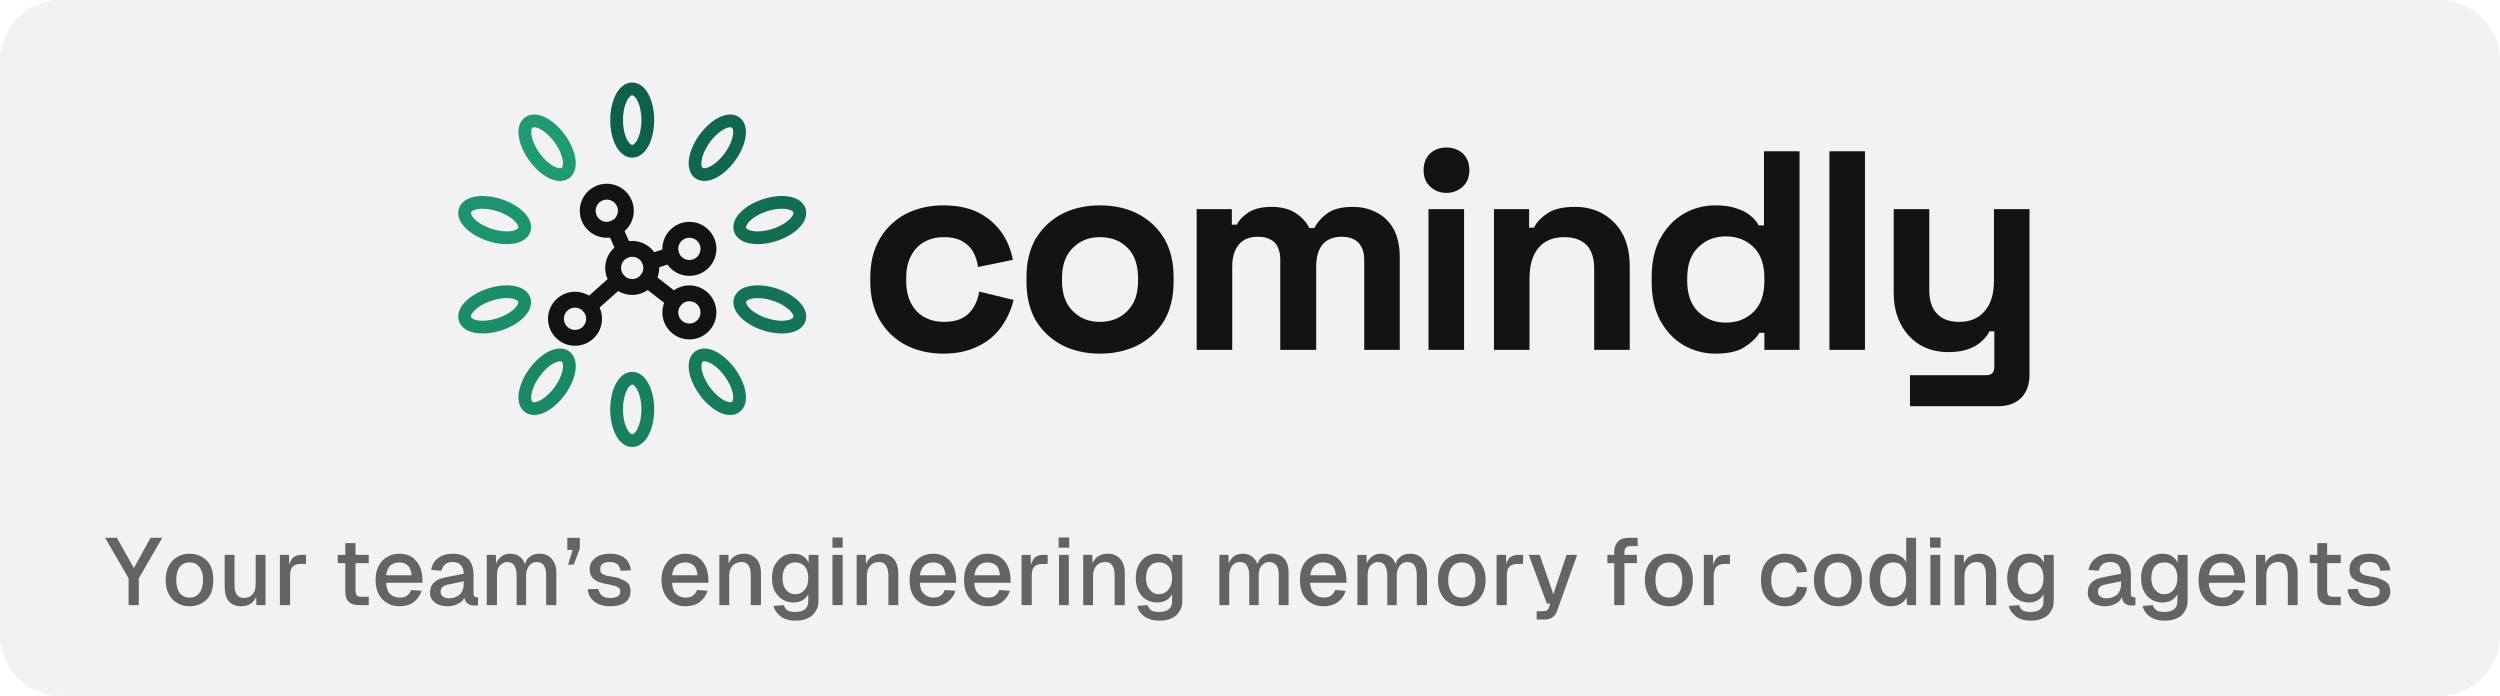
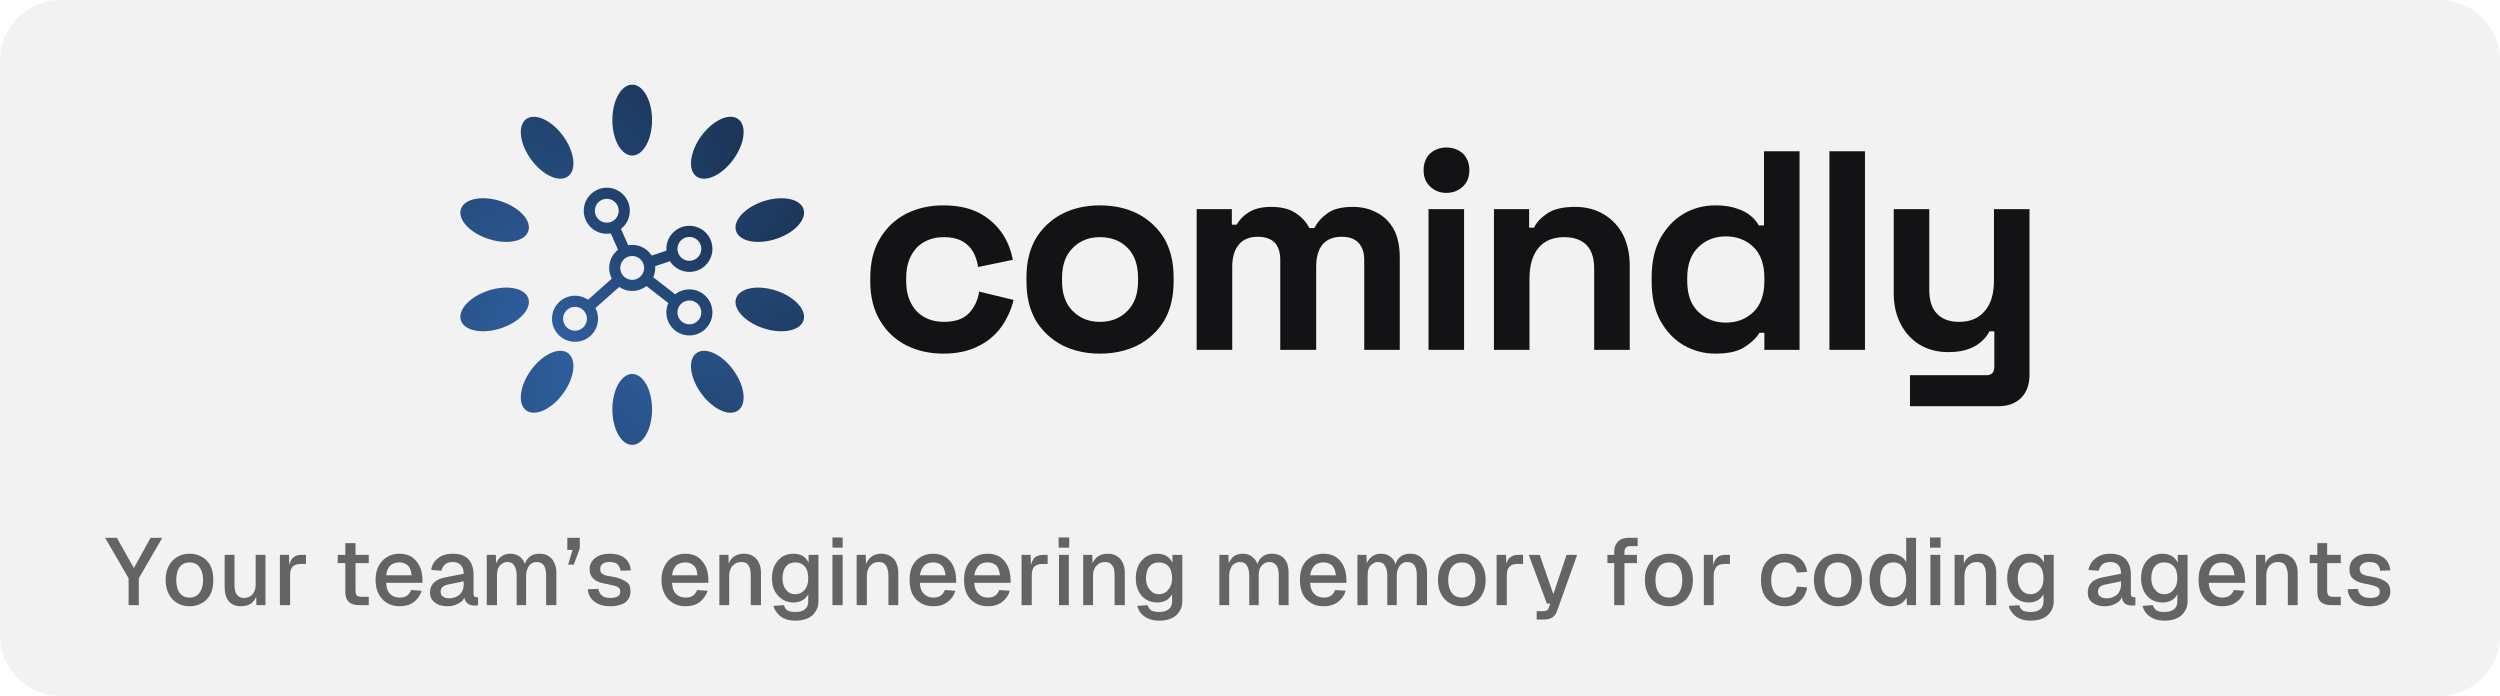
<svg xmlns="http://www.w3.org/2000/svg" viewBox="0 0 661 184" width="661" height="184" role="img" aria-label="comindly: your team’s engineering memory for coding agents">
  <rect width="661" height="184" rx="16" fill="#F2F2F2" />
  <g transform="translate(119.155 22) scale(0.375)">
-     <ellipse cx="128.0" cy="26.0" rx="11" ry="22" transform="rotate(0 128.0 26.0)" fill="none" stroke="#0F604A" stroke-width="9" />
-     <ellipse cx="188.0" cy="45.5" rx="11" ry="22" transform="rotate(36 188.0 45.5)" fill="none" stroke="#11664F" stroke-width="9" />
-     <ellipse cx="225.0" cy="96.5" rx="11" ry="22" transform="rotate(72 225.0 96.5)" fill="none" stroke="#136D53" stroke-width="9" />
-     <ellipse cx="225.0" cy="159.5" rx="11" ry="22" transform="rotate(108 225.0 159.5)" fill="none" stroke="#147358" stroke-width="9" />
-     <ellipse cx="188.0" cy="210.5" rx="11" ry="22" transform="rotate(144 188.0 210.5)" fill="none" stroke="#167A5D" stroke-width="9" />
-     <ellipse cx="128.0" cy="230.0" rx="11" ry="22" transform="rotate(180 128.0 230.0)" fill="none" stroke="#188061" stroke-width="9" />
-     <ellipse cx="68.0" cy="210.5" rx="11" ry="22" transform="rotate(216 68.0 210.5)" fill="none" stroke="#1A8766" stroke-width="9" />
-     <ellipse cx="31.0" cy="159.5" rx="11" ry="22" transform="rotate(252 31.0 159.5)" fill="none" stroke="#1B8D6B" stroke-width="9" />
-     <ellipse cx="31.0" cy="96.5" rx="11" ry="22" transform="rotate(288 31.0 96.5)" fill="none" stroke="#1D946F" stroke-width="9" />
-     <ellipse cx="68.0" cy="45.5" rx="11" ry="22" transform="rotate(324 68.0 45.5)" fill="none" stroke="#1F9A74" stroke-width="9" />
-     <g transform="translate(128 128) scale(0.56) translate(-128 -124)" fill="none" stroke="#131315" stroke-linecap="round" stroke-linejoin="round" stroke-width="20">
+     <defs>
+       <linearGradient id="cm-light" gradientUnits="userSpaceOnUse" x1="218.5" y1="37.5" x2="37.5" y2="218.5">
+         <stop offset="0" stop-color="#1A3455" />
+         <stop offset="1" stop-color="#2F5F9E" />
+       </linearGradient>
+     </defs>
+     <ellipse cx="128.0" cy="26.0" rx="14" ry="25" transform="rotate(0 128.0 26.0)" fill="url(#cm-light)" />
+     <ellipse cx="188.0" cy="45.5" rx="14" ry="25" transform="rotate(36 188.0 45.5)" fill="url(#cm-light)" />
+     <ellipse cx="225.0" cy="96.5" rx="14" ry="25" transform="rotate(72 225.0 96.5)" fill="url(#cm-light)" />
+     <ellipse cx="225.0" cy="159.5" rx="14" ry="25" transform="rotate(108 225.0 159.5)" fill="url(#cm-light)" />
+     <ellipse cx="188.0" cy="210.5" rx="14" ry="25" transform="rotate(144 188.0 210.5)" fill="url(#cm-light)" />
+     <ellipse cx="128.0" cy="230.0" rx="14" ry="25" transform="rotate(180 128.0 230.0)" fill="url(#cm-light)" />
+     <ellipse cx="68.0" cy="210.5" rx="14" ry="25" transform="rotate(216 68.0 210.5)" fill="url(#cm-light)" />
+     <ellipse cx="31.0" cy="159.5" rx="14" ry="25" transform="rotate(252 31.0 159.5)" fill="url(#cm-light)" />
+     <ellipse cx="31.0" cy="96.5" rx="14" ry="25" transform="rotate(288 31.0 96.5)" fill="url(#cm-light)" />
+     <ellipse cx="68.0" cy="45.5" rx="14" ry="25" transform="rotate(324 68.0 45.5)" fill="url(#cm-light)" />
+     <g transform="translate(128 128) scale(0.56) translate(-128 -124)" fill="none" stroke="url(#cm-light)" stroke-linecap="round" stroke-linejoin="round" stroke-width="14">
      <line x1="177.23" y1="111.59" x2="150.77" y2="120.41" />
      <line x1="181.06" y1="169.27" x2="146.94" y2="142.73" />
      <line x1="110.06" y1="143.94" x2="73.94" y2="176.06" />
      <line x1="118.25" y1="106.07" x2="105.75" y2="77.93" />
-       <circle cx="128" cy="128" r="24" />
-       <circle cx="200" cy="104" r="24" />
-       <circle cx="200" cy="184" r="24" />
-       <circle cx="56" cy="192" r="24" />
-       <circle cx="96" cy="56" r="24" />
+       <circle cx="128" cy="128" r="22" />
+       <circle cx="200" cy="104" r="22" />
+       <circle cx="200" cy="184" r="22" />
+       <circle cx="56" cy="192" r="22" />
+       <circle cx="96" cy="56" r="22" />
    </g>
  </g>
  <path d="M249.4 93.5Q244 93.5 239.6 91.3Q235.2 89 232.7 84.8Q230.1 80.5 230.1 74.4V73.4Q230.1 67.3 232.7 63Q235.2 58.8 239.6 56.5Q244 54.3 249.4 54.3Q254.7 54.3 258.5 56.1Q262.3 58 264.7 61.3Q267 64.5 267.8 68.7L258.6 70.6Q258.3 68.4 257.3 66.6Q256.3 64.8 254.3 63.7Q252.4 62.7 249.6 62.7Q246.7 62.7 244.5 63.9Q242.2 65.1 240.9 67.6Q239.6 70 239.6 73.5V74.3Q239.6 77.8 240.9 80.2Q242.2 82.7 244.5 83.9Q246.7 85.1 249.6 85.1Q253.9 85.1 256.1 82.9Q258.3 80.7 258.9 77.1L268 79.3Q267 83.3 264.7 86.5Q262.3 89.8 258.5 91.6Q254.7 93.5 249.4 93.5ZM290.8 93.5Q285.3 93.5 280.9 91.3Q276.5 89 273.9 84.8Q271.4 80.5 271.4 74.5V73.3Q271.4 67.3 273.9 63Q276.5 58.8 280.9 56.5Q285.3 54.3 290.8 54.3Q296.4 54.3 300.8 56.5Q305.2 58.8 307.8 63Q310.3 67.3 310.3 73.3V74.5Q310.3 80.5 307.8 84.8Q305.2 89 300.8 91.3Q296.4 93.5 290.8 93.5ZM290.8 85.1Q295.2 85.1 298 82.3Q300.9 79.5 300.9 74.3V73.5Q300.9 68.3 298.1 65.5Q295.3 62.7 290.8 62.7Q286.5 62.7 283.7 65.5Q280.8 68.3 280.8 73.5V74.3Q280.8 79.5 283.7 82.3Q286.5 85.1 290.8 85.1ZM316.4 92.5V55.3H325.7V59.4H327Q328 57.5 330.2 56.1Q332.5 54.7 336.1 54.7Q340.1 54.7 342.5 56.3Q344.9 57.8 346.2 60.3H347.5Q348.8 57.9 351.1 56.3Q353.4 54.7 357.7 54.7Q361.2 54.7 364 56.2Q366.8 57.6 368.5 60.6Q370.1 63.6 370.1 68.1V92.5H360.7V68.7Q360.7 65.7 359.1 64.1Q357.6 62.6 354.7 62.6Q351.5 62.6 349.7 64.6Q348 66.7 348 70.5V92.5H338.5V68.7Q338.5 65.7 337 64.1Q335.4 62.6 332.6 62.6Q329.3 62.6 327.6 64.6Q325.8 66.7 325.8 70.5V92.5ZM377.7 92.5V55.3H387.1V92.5ZM382.4 51Q379.9 51 378.1 49.3Q376.4 47.7 376.4 45Q376.4 42.3 378.1 40.6Q379.9 39 382.4 39Q385 39 386.8 40.6Q388.5 42.3 388.5 45Q388.5 47.7 386.8 49.3Q385 51 382.4 51ZM395 92.5V55.3H404.3V60.2H405.6Q406.5 58.2 409 56.5Q411.5 54.7 416.5 54.7Q420.8 54.7 424.1 56.7Q427.4 58.7 429.2 62.2Q430.9 65.7 430.9 70.3V92.5H421.5V71Q421.5 66.9 419.5 64.8Q417.4 62.7 413.6 62.7Q409.2 62.7 406.8 65.5Q404.4 68.4 404.4 73.6V92.5ZM453.5 93.5Q449.1 93.5 445.2 91.3Q441.4 89.1 439 84.8Q436.7 80.6 436.7 74.5V73.3Q436.7 67.2 439 63Q441.4 58.7 445.2 56.5Q449 54.3 453.5 54.3Q456.9 54.3 459.1 55.1Q461.4 55.8 462.8 57Q464.3 58.2 465 59.6H466.4V40H475.8V92.5H466.5V88H465.2Q463.9 90.1 461.2 91.8Q458.6 93.5 453.5 93.5ZM456.3 85.3Q460.7 85.3 463.6 82.5Q466.5 79.7 466.5 74.3V73.5Q466.5 68.1 463.6 65.3Q460.7 62.5 456.3 62.5Q452 62.5 449.1 65.3Q446.1 68.1 446.1 73.5V74.3Q446.1 79.7 449.1 82.5Q452 85.3 456.3 85.3ZM483.7 92.5V40H493.1V92.5ZM505 107.4V99.2H525.2Q527.3 99.2 527.3 97V87.6H526Q525.4 88.9 524.1 90.1Q522.8 91.4 520.7 92.2Q518.5 93.1 515.1 93.1Q510.8 93.1 507.5 91.1Q504.3 89.1 502.5 85.6Q500.7 82.1 500.7 77.5V55.3H510.1V76.7Q510.1 80.9 512.2 83Q514.2 85.1 518 85.1Q522.4 85.1 524.8 82.2Q527.2 79.4 527.2 74.2V55.3H536.6V99.1Q536.6 102.9 534.4 105.2Q532.1 107.4 528.4 107.4Z" fill="#131315" />
  <path d="M34 160V152.9L27.8 142.2H30.9L35.4 150.2L39.8 142.2H42.9L36.7 152.9V160ZM50.1 160.3Q48.2 160.3 46.8 159.4Q45.4 158.6 44.6 157Q43.8 155.5 43.8 153.3Q43.8 151.2 44.6 149.7Q45.4 148.1 46.8 147.3Q48.2 146.4 50.1 146.4Q52 146.4 53.5 147.3Q54.9 148.1 55.7 149.7Q56.4 151.2 56.4 153.3Q56.4 155.5 55.7 157Q54.9 158.6 53.5 159.4Q52 160.3 50.1 160.3ZM50.1 158Q51.8 158 52.7 156.8Q53.7 155.5 53.7 153.3Q53.7 151.2 52.7 149.9Q51.8 148.7 50.1 148.7Q48.5 148.7 47.5 149.9Q46.6 151.2 46.6 153.3Q46.6 155.5 47.5 156.8Q48.5 158 50.1 158ZM63.7 160.3Q61.7 160.3 60.5 159Q59.4 157.6 59.4 155.3V146.7H62V154.6Q62 156.4 62.6 157.2Q63.2 158.1 64.5 158.1Q66 158.1 66.8 157.1Q67.6 156.2 67.6 154.5V146.7H70.2V160H67.8L67.7 156.5L68.1 156.7Q67.7 158.4 66.6 159.4Q65.5 160.3 63.7 160.3ZM74 160V146.7H76.4L76.5 150.2L76.3 150.2Q76.6 148.4 77.4 147.5Q78.3 146.7 79.7 146.7H80.9V149.1H79.7Q78.7 149.1 78 149.4Q77.3 149.7 77 150.4Q76.7 151.1 76.7 152.2V160ZM95 160Q93.1 160 92.2 159.1Q91.3 158.3 91.3 156.4V143.6H94V156.2Q94 157.1 94.4 157.5Q94.8 157.8 95.6 157.8H97.5V160ZM89.3 148.9V146.7H97.5V148.9ZM105.6 160.3Q103.7 160.3 102.3 159.4Q100.9 158.6 100.1 157Q99.3 155.5 99.3 153.3Q99.3 151.2 100.1 149.7Q100.9 148.1 102.3 147.3Q103.7 146.4 105.6 146.4Q107.4 146.4 108.8 147.2Q110.1 148.1 110.9 149.6Q111.7 151.2 111.7 153.5V154.1H102.1Q102.2 156.1 103.1 157Q104.1 158 105.7 158Q106.9 158 107.6 157.5Q108.4 156.9 108.7 156L111.5 156.2Q110.9 158 109.4 159.2Q107.9 160.3 105.6 160.3ZM102.1 152.1H108.8Q108.7 150.3 107.8 149.5Q106.9 148.7 105.6 148.7Q104.2 148.7 103.2 149.5Q102.3 150.4 102.1 152.1ZM118.3 160.3Q116.2 160.3 115 159.3Q113.7 158.4 113.7 156.7Q113.7 155 114.8 154Q115.8 153 118 152.6L122.6 151.7Q122.6 150.2 121.8 149.4Q121.1 148.6 119.7 148.6Q118.4 148.6 117.7 149.2Q117 149.8 116.7 150.9L114 150.7Q114.3 148.7 115.8 147.6Q117.3 146.4 119.7 146.4Q122.4 146.4 123.8 147.8Q125.2 149.3 125.2 151.9V157Q125.2 157.5 125.4 157.7Q125.6 157.9 125.9 157.9H126.4V160Q126.3 160 126 160.1Q125.7 160.1 125.4 160.1Q124.6 160.1 124 159.8Q123.4 159.5 123.1 158.9Q122.7 158.3 122.7 157.2L123 157.3Q122.8 158.2 122.2 158.9Q121.5 159.5 120.5 159.9Q119.5 160.3 118.3 160.3ZM118.7 158.2Q119.9 158.2 120.8 157.7Q121.6 157.3 122.1 156.5Q122.6 155.6 122.6 154.6V153.7L118.7 154.5Q117.5 154.7 117 155.2Q116.5 155.7 116.5 156.4Q116.5 157.3 117.1 157.7Q117.7 158.2 118.7 158.2ZM128.7 160V146.7H131.1L131.2 150L130.9 149.9Q131.1 148.8 131.7 148Q132.3 147.2 133.1 146.8Q133.9 146.4 134.9 146.4Q136.6 146.4 137.7 147.4Q138.7 148.3 139 150L138.6 150Q138.8 148.8 139.3 148Q139.9 147.2 140.7 146.8Q141.6 146.4 142.6 146.4Q144.1 146.4 145 147Q146 147.6 146.5 148.7Q147.1 149.8 147.1 151.4V160H144.4V152.1Q144.4 150.4 143.8 149.5Q143.2 148.6 141.9 148.6Q141 148.6 140.4 149.1Q139.8 149.5 139.5 150.3Q139.1 151.1 139.1 152.2V160H136.6V152.2Q136.6 150.5 136 149.6Q135.5 148.6 134.1 148.6Q133.3 148.6 132.7 149.1Q132 149.5 131.7 150.3Q131.4 151.1 131.4 152.2V160ZM150.2 149.3 151.4 145.4H150V142.2H153.3V145L151.7 149.3ZM161.4 160.3Q159.5 160.3 158.2 159.7Q156.9 159.1 156.2 158.1Q155.5 157.1 155.4 155.8L158.2 155.7Q158.4 156.8 159.1 157.4Q159.8 158.1 161.4 158.1Q162.6 158.1 163.3 157.7Q164 157.3 164 156.4Q164 155.9 163.8 155.6Q163.5 155.3 162.9 155Q162.2 154.8 160.9 154.5Q159 154.2 157.9 153.7Q156.8 153.1 156.4 152.4Q155.9 151.6 155.9 150.5Q155.9 148.7 157.3 147.6Q158.7 146.4 161.3 146.4Q163.1 146.4 164.3 147Q165.5 147.6 166.1 148.6Q166.7 149.6 166.8 150.8L164.1 150.9Q164 150.3 163.7 149.8Q163.4 149.2 162.8 148.9Q162.2 148.6 161.2 148.6Q159.9 148.6 159.3 149.1Q158.7 149.6 158.7 150.4Q158.7 151 158.9 151.4Q159.2 151.8 159.8 152Q160.4 152.3 161.5 152.4Q163.5 152.7 164.6 153.3Q165.8 153.8 166.3 154.5Q166.7 155.3 166.7 156.4Q166.7 158.2 165.3 159.3Q163.8 160.3 161.4 160.3ZM181.2 160.3Q179.3 160.3 177.9 159.4Q176.5 158.6 175.7 157Q174.9 155.5 174.9 153.3Q174.9 151.2 175.7 149.7Q176.5 148.1 177.9 147.3Q179.3 146.4 181.2 146.4Q183 146.4 184.4 147.2Q185.7 148.1 186.5 149.6Q187.3 151.2 187.3 153.5V154.1H177.7Q177.8 156.1 178.7 157Q179.7 158 181.3 158Q182.5 158 183.2 157.5Q184 156.9 184.3 156L187.1 156.2Q186.5 158 185 159.2Q183.5 160.3 181.2 160.3ZM177.7 152.1H184.4Q184.3 150.3 183.4 149.5Q182.5 148.7 181.2 148.7Q179.8 148.7 178.8 149.5Q177.9 150.4 177.7 152.1ZM190.2 160V146.7H192.6L192.7 150.3L192.4 150.1Q192.6 148.8 193.2 148Q193.8 147.2 194.7 146.8Q195.6 146.4 196.7 146.4Q198.2 146.4 199.2 147.1Q200.2 147.7 200.7 148.9Q201.2 150 201.2 151.4V160H198.5V152.3Q198.5 151.1 198.3 150.3Q198 149.5 197.5 149Q196.9 148.6 196 148.6Q194.6 148.6 193.7 149.6Q192.8 150.5 192.8 152.3V160ZM210.3 164.1Q208.7 164.1 207.5 163.6Q206.3 163.1 205.6 162.2Q204.8 161.4 204.5 160.2L207.3 160Q207.5 160.9 208.2 161.4Q208.9 161.8 210.3 161.8Q212 161.8 212.8 161.1Q213.7 160.4 213.7 159V157.1Q213.2 158.1 212.2 158.7Q211.1 159.3 209.8 159.3Q208.2 159.3 206.9 158.5Q205.6 157.7 204.8 156.2Q204.1 154.8 204.1 152.9Q204.1 151 204.8 149.5Q205.6 148.1 206.8 147.2Q208.1 146.4 209.8 146.4Q211.2 146.4 212.3 147Q213.3 147.7 213.8 148.8V146.7H216.4V159Q216.4 160.6 215.6 161.7Q214.9 162.9 213.5 163.5Q212.2 164.1 210.3 164.1ZM210.3 157.1Q211.8 157.1 212.8 155.9Q213.7 154.8 213.7 152.9Q213.7 151.6 213.3 150.6Q212.9 149.7 212.1 149.2Q211.3 148.7 210.3 148.7Q208.7 148.7 207.8 149.8Q206.9 150.9 206.9 152.9Q206.9 154.8 207.8 155.9Q208.7 157.1 210.3 157.1ZM220.1 160V146.7H222.8V160ZM220.1 144.8V142.1H222.8V144.8ZM226.5 160V146.7H228.9L229 150.3L228.7 150.1Q229 148.8 229.6 148Q230.2 147.2 231.1 146.8Q232 146.4 233 146.4Q234.5 146.4 235.5 147.1Q236.5 147.7 237 148.9Q237.5 150 237.5 151.4V160H234.9V152.3Q234.9 151.1 234.6 150.3Q234.4 149.5 233.8 149Q233.3 148.6 232.3 148.6Q230.9 148.6 230.1 149.6Q229.2 150.5 229.2 152.3V160ZM246.8 160.3Q244.8 160.3 243.4 159.4Q242 158.6 241.2 157Q240.5 155.5 240.5 153.3Q240.5 151.2 241.2 149.7Q242 148.1 243.4 147.3Q244.8 146.4 246.7 146.4Q248.5 146.4 249.9 147.2Q251.3 148.1 252 149.6Q252.8 151.2 252.8 153.5V154.1H243.2Q243.3 156.1 244.3 157Q245.2 158 246.8 158Q248 158 248.7 157.5Q249.5 156.9 249.8 156L252.6 156.2Q252.1 158 250.5 159.2Q249 160.3 246.8 160.3ZM243.2 152.1H250Q249.8 150.3 249 149.5Q248.1 148.7 246.7 148.7Q245.3 148.7 244.4 149.5Q243.5 150.4 243.2 152.1ZM261.2 160.3Q259.2 160.3 257.8 159.4Q256.4 158.6 255.6 157Q254.9 155.5 254.9 153.3Q254.9 151.2 255.6 149.7Q256.4 148.1 257.8 147.3Q259.2 146.4 261.1 146.4Q262.9 146.4 264.3 147.2Q265.7 148.1 266.4 149.6Q267.2 151.2 267.2 153.5V154.1H257.6Q257.7 156.1 258.7 157Q259.6 158 261.2 158Q262.4 158 263.1 157.5Q263.9 156.9 264.2 156L267 156.2Q266.5 158 264.9 159.2Q263.4 160.3 261.2 160.3ZM257.6 152.1H264.4Q264.2 150.3 263.4 149.5Q262.5 148.7 261.1 148.7Q259.7 148.7 258.8 149.5Q257.9 150.4 257.6 152.1ZM270.1 160V146.7H272.5L272.6 150.2L272.4 150.2Q272.7 148.4 273.5 147.5Q274.4 146.7 275.8 146.7H277V149.1H275.8Q274.8 149.1 274.1 149.4Q273.4 149.7 273.1 150.4Q272.8 151.1 272.8 152.2V160ZM280 160V146.7H282.6V160ZM279.9 144.8V142.1H282.7V144.8ZM286.4 160V146.7H288.8L288.9 150.3L288.5 150.1Q288.8 148.8 289.4 148Q290 147.2 290.9 146.8Q291.8 146.4 292.9 146.4Q294.4 146.4 295.4 147.1Q296.4 147.7 296.9 148.9Q297.4 150 297.4 151.4V160H294.7V152.3Q294.7 151.1 294.5 150.3Q294.2 149.5 293.6 149Q293.1 148.6 292.2 148.6Q290.7 148.6 289.9 149.6Q289 150.5 289 152.3V160ZM306.5 164.1Q304.9 164.1 303.7 163.6Q302.5 163.1 301.7 162.2Q301 161.4 300.7 160.2L303.4 160Q303.7 160.9 304.4 161.4Q305.1 161.8 306.5 161.8Q308.1 161.8 309 161.1Q309.9 160.4 309.9 159V157.1Q309.4 158.1 308.4 158.7Q307.3 159.3 306 159.3Q304.3 159.3 303 158.5Q301.7 157.7 301 156.2Q300.3 154.8 300.3 152.9Q300.3 151 301 149.5Q301.7 148.1 303 147.2Q304.3 146.4 305.9 146.4Q307.4 146.4 308.4 147Q309.5 147.7 310 148.8V146.7H312.6V159Q312.6 160.6 311.8 161.7Q311.1 162.9 309.7 163.5Q308.4 164.1 306.5 164.1ZM306.4 157.1Q308 157.1 308.9 155.9Q309.9 154.8 309.9 152.9Q309.9 151.6 309.5 150.6Q309.1 149.7 308.3 149.2Q307.5 148.7 306.4 148.7Q304.8 148.7 303.9 149.8Q303 150.9 303 152.9Q303 154.8 304 155.9Q304.9 157.1 306.4 157.1ZM322.4 160V146.7H324.8L324.9 150L324.6 149.9Q324.8 148.8 325.4 148Q325.9 147.2 326.7 146.8Q327.6 146.4 328.6 146.4Q330.3 146.4 331.3 147.4Q332.4 148.3 332.7 150L332.3 150Q332.5 148.8 333 148Q333.6 147.2 334.4 146.8Q335.2 146.4 336.3 146.4Q337.7 146.4 338.7 147Q339.7 147.6 340.2 148.7Q340.7 149.8 340.7 151.4V160H338.1V152.1Q338.1 150.4 337.5 149.5Q336.8 148.6 335.6 148.6Q334.7 148.6 334.1 149.1Q333.5 149.5 333.1 150.3Q332.8 151.1 332.8 152.2V160H330.3V152.2Q330.3 150.5 329.7 149.6Q329.2 148.6 327.8 148.6Q327 148.6 326.3 149.1Q325.7 149.5 325.4 150.3Q325 151.1 325 152.2V160ZM350 160.3Q348 160.3 346.6 159.4Q345.2 158.6 344.4 157Q343.7 155.5 343.7 153.3Q343.7 151.2 344.4 149.7Q345.2 148.1 346.6 147.3Q348 146.4 349.9 146.4Q351.7 146.4 353.1 147.2Q354.5 148.1 355.2 149.6Q356 151.2 356 153.5V154.1H346.4Q346.5 156.1 347.5 157Q348.4 158 350 158Q351.2 158 351.9 157.5Q352.7 156.9 353 156L355.8 156.2Q355.3 158 353.7 159.2Q352.2 160.3 350 160.3ZM346.4 152.1H353.2Q353 150.3 352.2 149.5Q351.3 148.7 349.9 148.7Q348.5 148.7 347.6 149.5Q346.7 150.4 346.4 152.1ZM358.9 160V146.7H361.3L361.4 150L361.1 149.9Q361.3 148.8 361.9 148Q362.5 147.2 363.3 146.8Q364.1 146.4 365.1 146.4Q366.8 146.4 367.9 147.4Q368.9 148.3 369.2 150L368.8 150Q369 148.8 369.5 148Q370.1 147.2 370.9 146.8Q371.8 146.4 372.8 146.4Q374.3 146.4 375.2 147Q376.2 147.6 376.7 148.7Q377.3 149.8 377.3 151.4V160H374.6V152.1Q374.6 150.4 374 149.5Q373.4 148.6 372.1 148.6Q371.2 148.6 370.6 149.1Q370 149.5 369.7 150.3Q369.3 151.1 369.3 152.2V160H366.8V152.2Q366.8 150.5 366.2 149.6Q365.7 148.6 364.3 148.6Q363.5 148.6 362.9 149.1Q362.2 149.5 361.9 150.3Q361.6 151.1 361.6 152.2V160ZM386.5 160.3Q384.6 160.3 383.2 159.4Q381.8 158.6 381 157Q380.2 155.5 380.2 153.3Q380.2 151.2 381 149.7Q381.8 148.1 383.2 147.3Q384.6 146.4 386.5 146.4Q388.4 146.4 389.8 147.3Q391.2 148.1 392 149.7Q392.8 151.2 392.8 153.3Q392.8 155.5 392 157Q391.2 158.6 389.8 159.4Q388.4 160.3 386.5 160.3ZM386.5 158Q388.2 158 389.1 156.8Q390.1 155.5 390.1 153.3Q390.1 151.2 389.1 149.9Q388.2 148.7 386.5 148.7Q384.8 148.7 383.9 149.9Q382.9 151.2 382.9 153.3Q382.9 155.5 383.9 156.8Q384.8 158 386.5 158ZM395.7 160V146.7H398.2L398.3 150.2L398 150.2Q398.3 148.4 399.1 147.5Q400 146.7 401.4 146.7H402.7V149.1H401.4Q400.4 149.1 399.7 149.4Q399.1 149.7 398.7 150.4Q398.4 151.1 398.4 152.2V160ZM406.3 163.8V161.6H407.9Q408.6 161.6 409 161.4Q409.3 161.2 409.5 160.7L409.9 159.6H409L404.2 146.7H407.1L410.7 157.1L414.2 146.7H417L411.7 161.5Q411.3 162.7 410.5 163.2Q409.7 163.8 408.3 163.8ZM426.8 160V145.8Q426.8 144.2 427.8 143.2Q428.7 142.2 430.6 142.2H433V144.4H431Q430.2 144.4 429.9 144.8Q429.5 145.2 429.5 146V160ZM425 148.9V146.7H432.8V148.9ZM441.3 160.3Q439.4 160.3 437.9 159.4Q436.5 158.6 435.7 157Q434.9 155.5 434.9 153.3Q434.9 151.2 435.7 149.7Q436.5 148.1 437.9 147.3Q439.4 146.4 441.3 146.4Q443.2 146.4 444.6 147.3Q446 148.1 446.8 149.7Q447.6 151.2 447.6 153.3Q447.6 155.5 446.8 157Q446 158.6 444.6 159.4Q443.2 160.3 441.3 160.3ZM441.3 158Q442.9 158 443.9 156.8Q444.8 155.5 444.8 153.3Q444.8 151.2 443.9 149.9Q442.9 148.7 441.3 148.7Q439.6 148.7 438.6 149.9Q437.7 151.2 437.7 153.3Q437.7 155.5 438.6 156.8Q439.6 158 441.3 158ZM450.5 160V146.7H452.9L453 150.2L452.8 150.2Q453.1 148.4 453.9 147.5Q454.7 146.7 456.1 146.7H457.4V149.1H456.2Q455.1 149.1 454.5 149.4Q453.8 149.7 453.5 150.4Q453.1 151.1 453.1 152.2V160ZM471.9 160.3Q470 160.3 468.5 159.4Q467.1 158.6 466.3 157Q465.6 155.5 465.6 153.3Q465.6 151.2 466.3 149.7Q467.1 148.1 468.5 147.3Q470 146.4 471.9 146.4Q473.5 146.4 474.8 147Q476 147.5 476.8 148.6Q477.6 149.7 477.8 151.2L475.1 151.4Q474.8 150.1 474 149.4Q473.1 148.7 471.9 148.7Q470.2 148.7 469.3 149.9Q468.3 151.2 468.3 153.3Q468.3 155.5 469.3 156.8Q470.2 158 471.9 158Q473.1 158 474 157.3Q474.9 156.6 475.1 155.1L477.8 155.3Q477.6 156.8 476.8 157.9Q476 159.1 474.8 159.7Q473.5 160.3 471.9 160.3ZM486 160.3Q484.1 160.3 482.6 159.4Q481.2 158.6 480.4 157Q479.6 155.5 479.6 153.3Q479.6 151.2 480.4 149.7Q481.2 148.1 482.6 147.3Q484.1 146.4 486 146.4Q487.9 146.4 489.3 147.3Q490.7 148.1 491.5 149.7Q492.3 151.2 492.3 153.3Q492.3 155.5 491.5 157Q490.7 158.6 489.3 159.4Q487.9 160.3 486 160.3ZM486 158Q487.6 158 488.6 156.8Q489.5 155.5 489.5 153.3Q489.5 151.2 488.6 149.9Q487.6 148.7 486 148.7Q484.3 148.7 483.3 149.9Q482.4 151.2 482.4 153.3Q482.4 155.5 483.3 156.8Q484.3 158 486 158ZM499.9 160.3Q498.2 160.3 496.9 159.4Q495.7 158.6 495 157Q494.3 155.5 494.3 153.3Q494.3 151.2 495 149.7Q495.7 148.1 496.9 147.3Q498.2 146.4 499.9 146.4Q501.3 146.4 502.3 147Q503.4 147.5 504 148.6V142.2H506.6V160H504.2L504.1 158Q503.5 159.1 502.4 159.7Q501.3 160.3 499.9 160.3ZM500.6 158Q501.7 158 502.4 157.4Q503.2 156.9 503.6 155.8Q504 154.8 504 153.3Q504 151.9 503.6 150.8Q503.2 149.8 502.4 149.2Q501.7 148.7 500.6 148.7Q499 148.7 498 149.9Q497.1 151.2 497.1 153.3Q497.1 155.5 498 156.7Q499 158 500.6 158ZM510.4 160V146.7H513V160ZM510.3 144.8V142.1H513.1V144.8ZM516.8 160V146.7H519.2L519.3 150.3L519 150.1Q519.2 148.8 519.8 148Q520.4 147.2 521.3 146.8Q522.2 146.4 523.3 146.4Q524.8 146.4 525.8 147.1Q526.8 147.7 527.3 148.9Q527.8 150 527.8 151.4V160H525.1V152.3Q525.1 151.1 524.9 150.3Q524.6 149.5 524.1 149Q523.5 148.6 522.6 148.6Q521.2 148.6 520.3 149.6Q519.4 150.5 519.4 152.3V160ZM536.9 164.1Q535.3 164.1 534.1 163.6Q532.9 163.1 532.2 162.2Q531.4 161.4 531.1 160.2L533.9 160Q534.1 160.9 534.8 161.4Q535.5 161.8 536.9 161.8Q538.6 161.8 539.4 161.1Q540.3 160.4 540.3 159V157.1Q539.8 158.1 538.8 158.7Q537.7 159.3 536.4 159.3Q534.8 159.3 533.5 158.5Q532.2 157.7 531.4 156.2Q530.7 154.8 530.7 152.9Q530.7 151 531.4 149.5Q532.2 148.1 533.4 147.2Q534.7 146.4 536.4 146.4Q537.8 146.4 538.9 147Q539.9 147.7 540.4 148.8V146.7H543V159Q543 160.6 542.2 161.7Q541.5 162.9 540.1 163.5Q538.8 164.1 536.9 164.1ZM536.9 157.1Q538.4 157.1 539.4 155.9Q540.3 154.8 540.3 152.9Q540.3 151.6 539.9 150.6Q539.5 149.7 538.7 149.2Q537.9 148.7 536.9 148.7Q535.3 148.7 534.4 149.8Q533.5 150.9 533.5 152.9Q533.5 154.8 534.4 155.9Q535.3 157.1 536.9 157.1ZM556.5 160.3Q554.5 160.3 553.2 159.3Q552 158.4 552 156.7Q552 155 553 154Q554 153 556.2 152.6L560.8 151.7Q560.8 150.2 560.1 149.4Q559.4 148.6 557.9 148.6Q556.7 148.6 555.9 149.2Q555.2 149.8 554.9 150.9L552.2 150.7Q552.6 148.7 554.1 147.6Q555.6 146.4 557.9 146.4Q560.6 146.4 562 147.8Q563.4 149.3 563.4 151.9V157Q563.4 157.5 563.6 157.7Q563.8 157.9 564.2 157.9H564.6V160Q564.5 160 564.2 160.1Q564 160.1 563.7 160.1Q562.8 160.1 562.2 159.8Q561.6 159.5 561.3 158.9Q561 158.3 561 157.2L561.2 157.3Q561 158.2 560.4 158.9Q559.7 159.5 558.7 159.9Q557.7 160.3 556.5 160.3ZM557 158.2Q558.1 158.2 559 157.7Q559.9 157.3 560.3 156.5Q560.8 155.6 560.8 154.6V153.7L556.9 154.5Q555.7 154.7 555.2 155.2Q554.7 155.7 554.7 156.4Q554.7 157.3 555.3 157.7Q555.9 158.2 557 158.2ZM572.3 164.1Q570.7 164.1 569.5 163.6Q568.3 163.1 567.5 162.2Q566.8 161.4 566.5 160.2L569.2 160Q569.5 160.9 570.2 161.4Q570.9 161.8 572.3 161.8Q573.9 161.8 574.8 161.1Q575.7 160.4 575.7 159V157.1Q575.2 158.1 574.2 158.7Q573.1 159.3 571.8 159.3Q570.1 159.3 568.8 158.5Q567.5 157.7 566.8 156.2Q566.1 154.8 566.1 152.9Q566.1 151 566.8 149.5Q567.5 148.1 568.8 147.2Q570.1 146.4 571.7 146.4Q573.2 146.4 574.2 147Q575.3 147.7 575.8 148.8V146.7H578.4V159Q578.4 160.6 577.6 161.7Q576.9 162.9 575.5 163.5Q574.2 164.1 572.3 164.1ZM572.2 157.1Q573.8 157.1 574.7 155.9Q575.7 154.8 575.7 152.9Q575.7 151.6 575.3 150.6Q574.9 149.7 574.1 149.2Q573.3 148.7 572.2 148.7Q570.6 148.7 569.7 149.8Q568.8 150.9 568.8 152.9Q568.8 154.8 569.8 155.9Q570.7 157.1 572.2 157.1ZM587.6 160.3Q585.6 160.3 584.2 159.4Q582.8 158.6 582 157Q581.3 155.5 581.3 153.3Q581.3 151.2 582 149.7Q582.8 148.1 584.2 147.3Q585.6 146.4 587.5 146.4Q589.3 146.4 590.7 147.2Q592.1 148.1 592.8 149.6Q593.6 151.2 593.6 153.5V154.1H584Q584.1 156.1 585.1 157Q586 158 587.6 158Q588.8 158 589.5 157.5Q590.3 156.9 590.6 156L593.4 156.2Q592.9 158 591.3 159.2Q589.8 160.3 587.6 160.3ZM584 152.1H590.8Q590.6 150.3 589.8 149.5Q588.9 148.7 587.5 148.7Q586.1 148.7 585.2 149.5Q584.3 150.4 584 152.1ZM596.5 160V146.7H598.9L599 150.3L598.7 150.1Q598.9 148.8 599.5 148Q600.2 147.2 601.1 146.8Q602 146.4 603 146.4Q604.5 146.4 605.5 147.1Q606.5 147.7 607 148.9Q607.5 150 607.5 151.4V160H604.9V152.3Q604.9 151.1 604.6 150.3Q604.4 149.5 603.8 149Q603.2 148.6 602.3 148.6Q600.9 148.6 600 149.6Q599.2 150.5 599.2 152.3V160ZM616.4 160Q614.5 160 613.6 159.1Q612.7 158.3 612.7 156.4V143.6H615.3V156.2Q615.3 157.1 615.7 157.5Q616.1 157.8 617 157.8H618.9V160ZM610.7 148.9V146.7H618.9V148.9ZM626.7 160.3Q624.7 160.3 623.4 159.7Q622.1 159.1 621.5 158.1Q620.8 157.1 620.7 155.8L623.4 155.7Q623.6 156.8 624.3 157.4Q625.1 158.1 626.7 158.1Q627.9 158.1 628.6 157.7Q629.2 157.3 629.2 156.4Q629.2 155.9 629 155.6Q628.8 155.3 628.1 155Q627.5 154.8 626.2 154.5Q624.3 154.2 623.2 153.7Q622.1 153.1 621.6 152.4Q621.2 151.6 621.2 150.5Q621.2 148.7 622.5 147.6Q623.9 146.4 626.5 146.4Q628.4 146.4 629.5 147Q630.7 147.6 631.3 148.6Q631.9 149.6 632 150.8L629.3 150.9Q629.3 150.3 629 149.8Q628.7 149.2 628.1 148.9Q627.5 148.6 626.5 148.6Q625.2 148.6 624.6 149.1Q623.9 149.6 623.9 150.4Q623.9 151 624.2 151.4Q624.4 151.8 625 152Q625.7 152.3 626.7 152.4Q628.7 152.7 629.9 153.3Q631 153.8 631.5 154.5Q632 155.3 632 156.4Q632 158.2 630.5 159.3Q629 160.3 626.7 160.3Z" fill="#646466" />
</svg>
